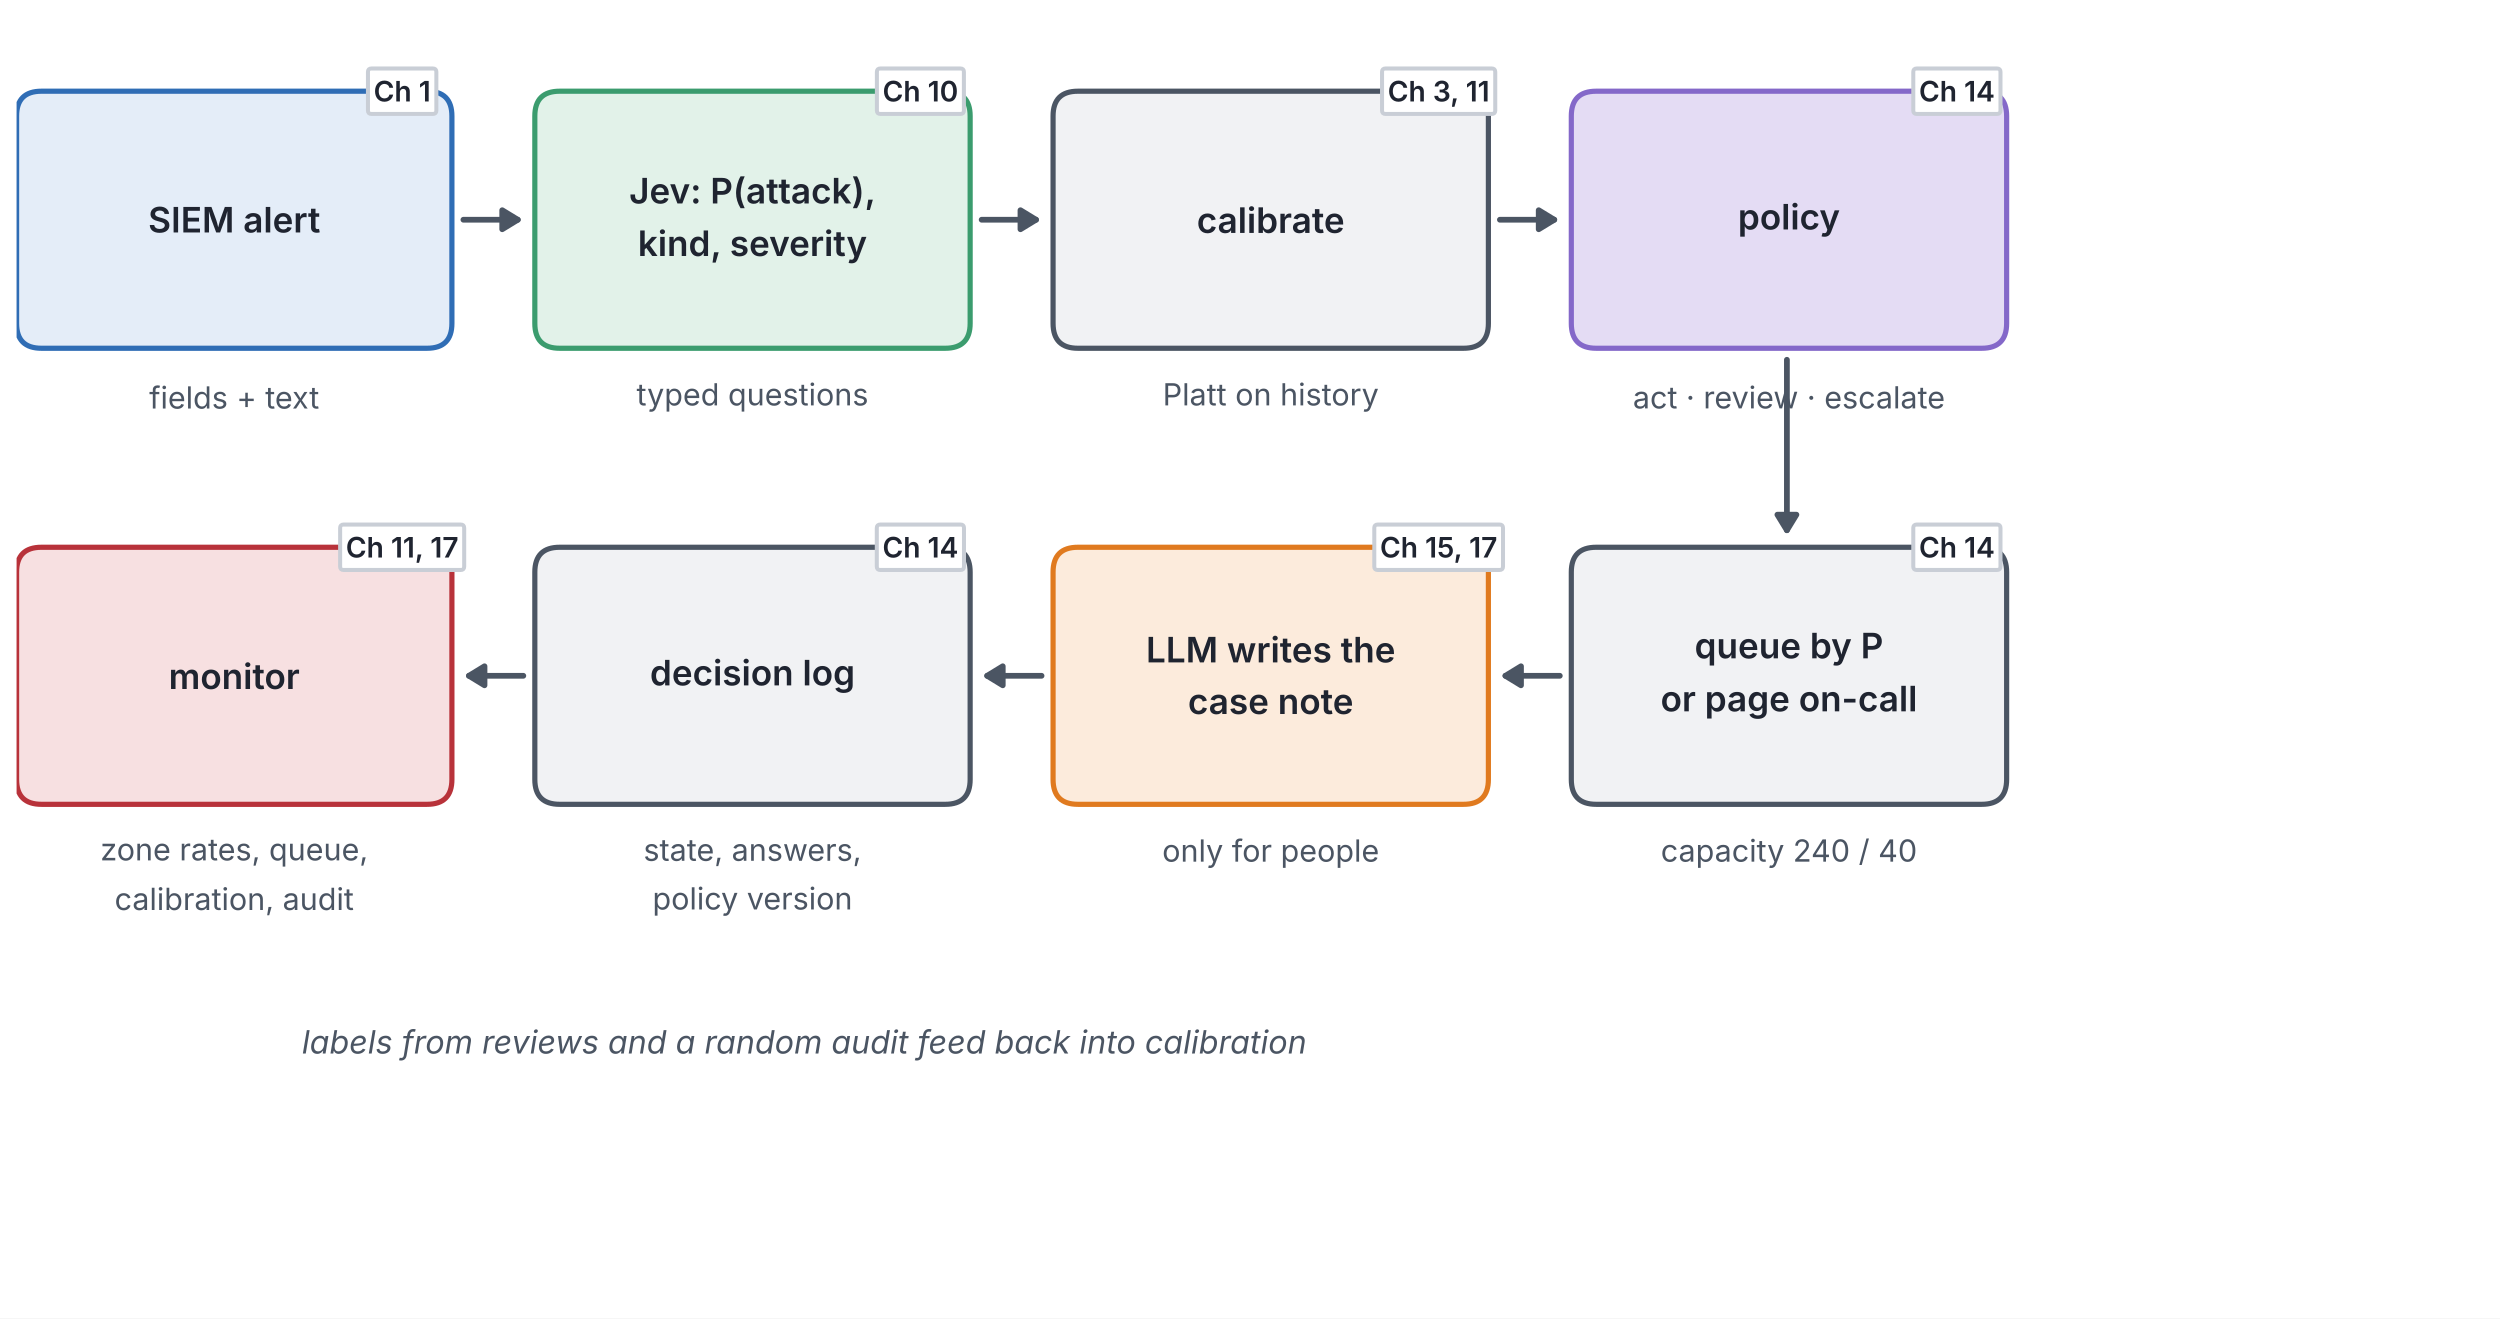
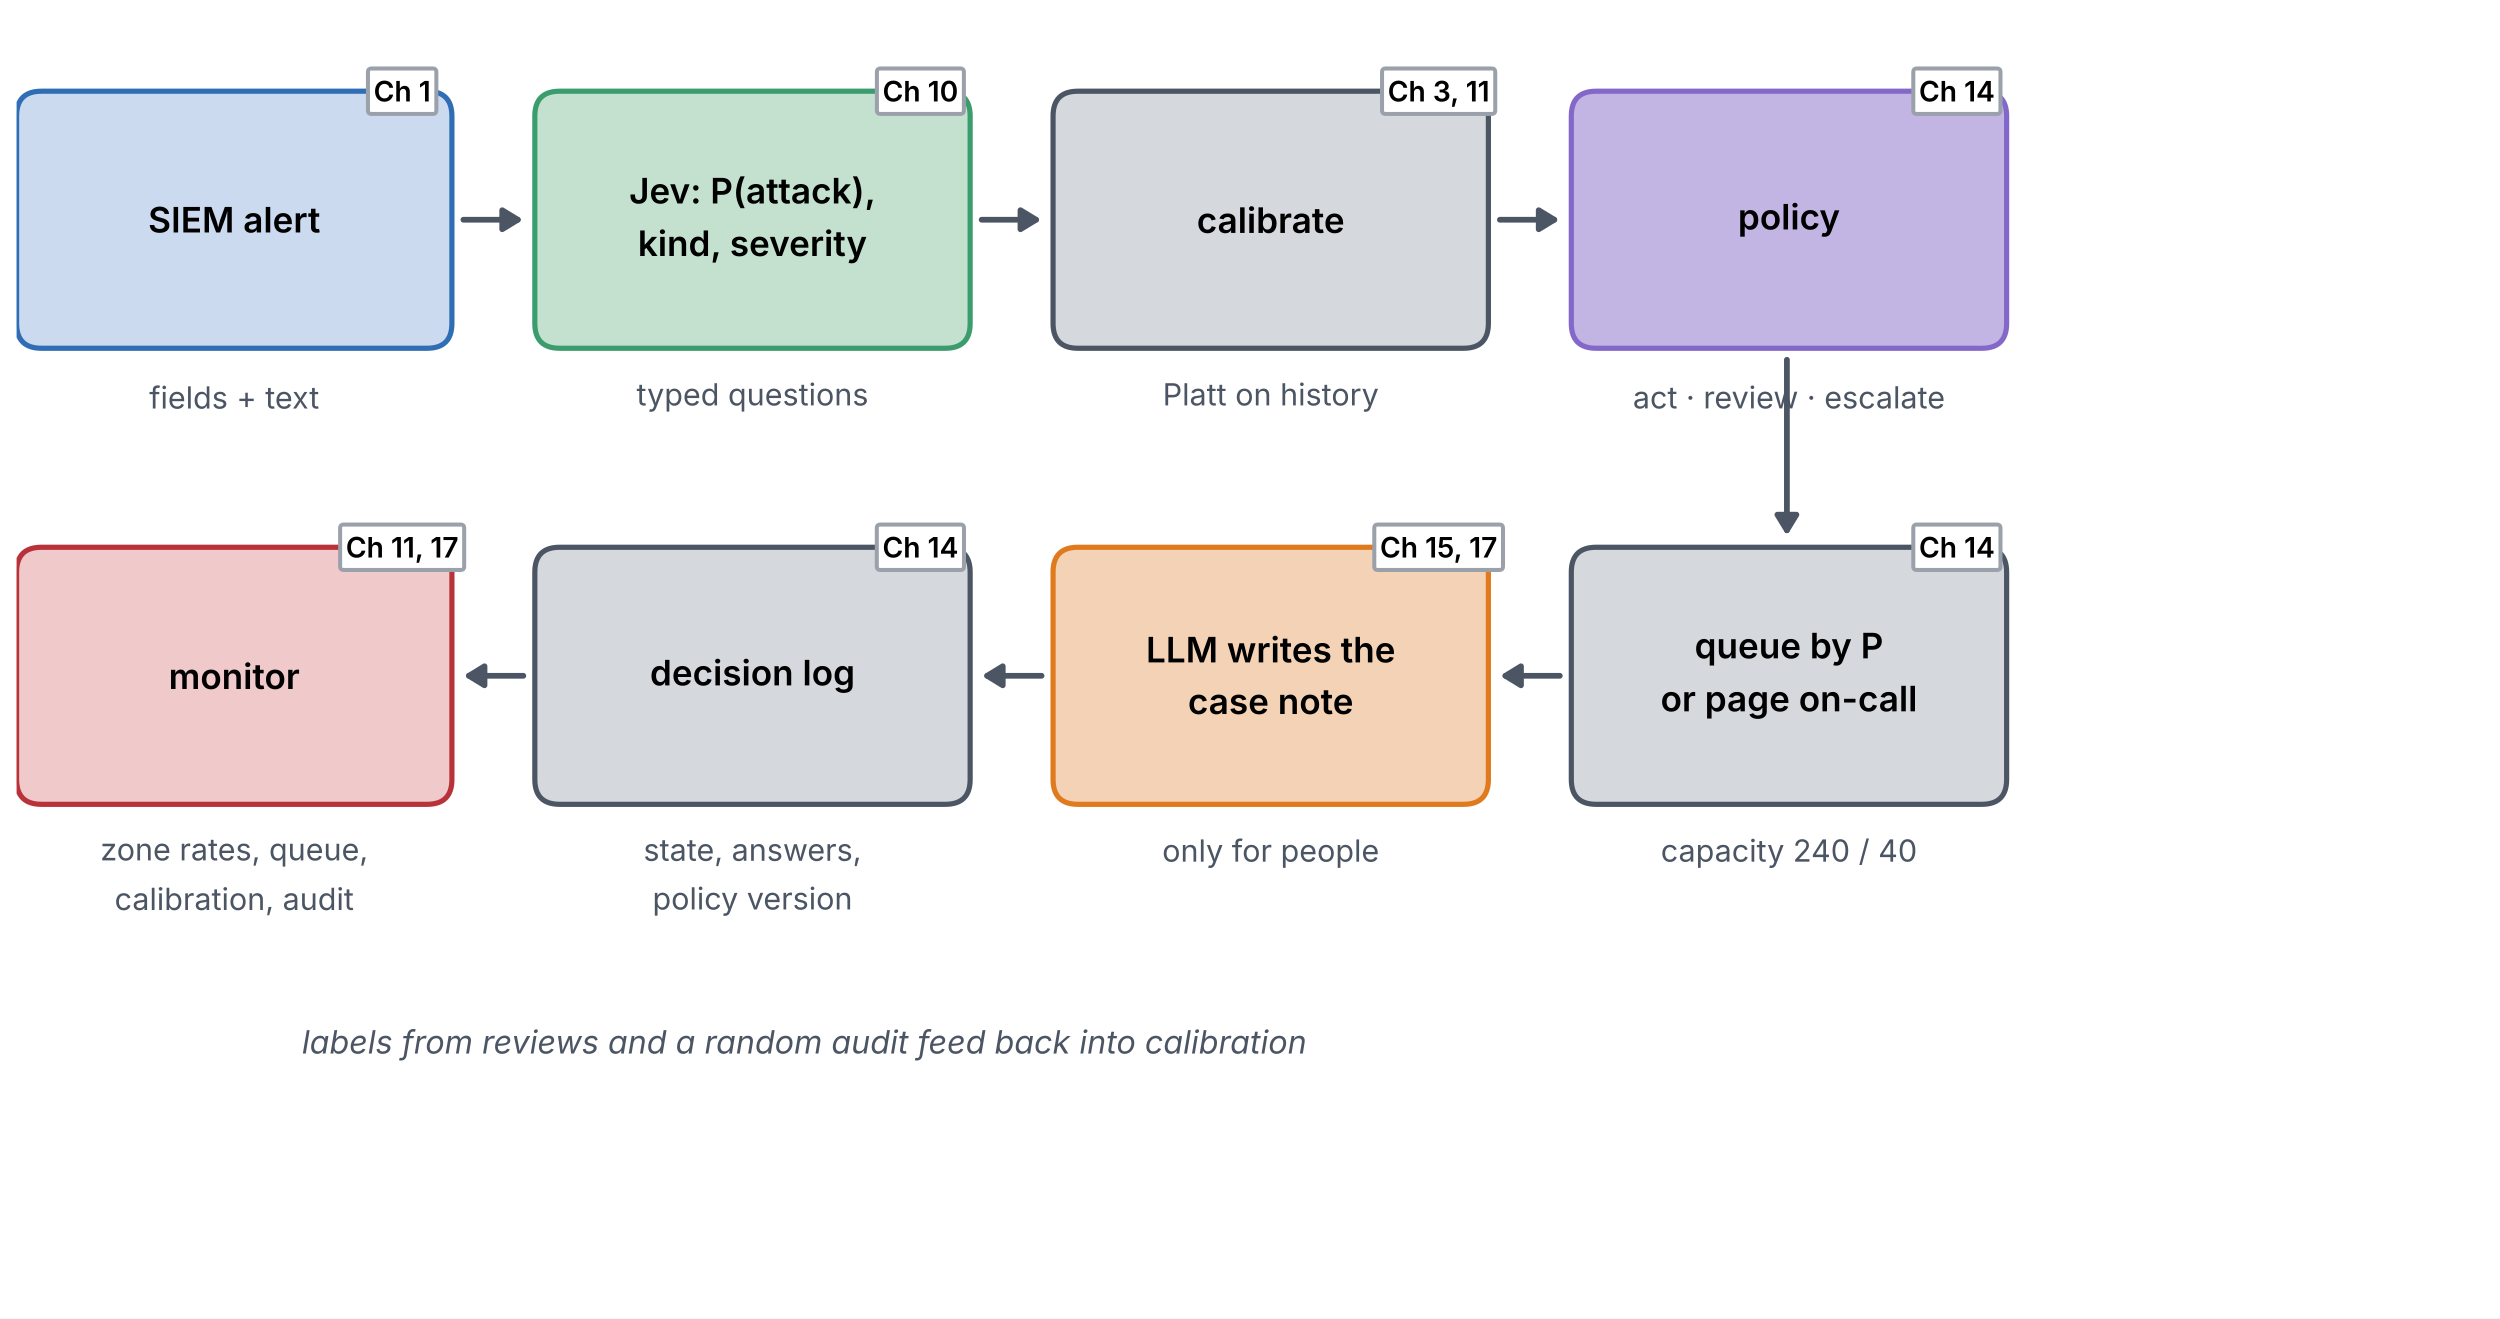
<svg xmlns="http://www.w3.org/2000/svg" width="434.16pt" height="228.96pt" viewBox="0 0 434.16 228.96" version="1.1">
  <defs>
    <style type="text/css">*{stroke-linejoin: round; stroke-linecap: butt}</style>
  </defs>
  <g id="figure_1">
    <g id="patch_1">
      <path d="M 0 228.96  L 434.16 228.96  L 434.16 -0  L 0 -0  z " style="fill: #ffffff" />
    </g>
    <g id="axes_1">
      <g id="patch_2">
-         <path d="M 80.48 38.16  Q 85.68 38.16 89.92 38.16  " clip-path="url(#p9fbb9185a8)" style="fill: none; stroke: #4b5563; stroke-linecap: round" />
-         <path d="M 87.22 36.51  L 89.92 38.16  L 87.22 39.81  z " clip-path="url(#p9fbb9185a8)" style="fill: #4b5563; stroke: #4b5563; stroke-linecap: round" />
+         <path d="M 80.48 38.16  Q 85.68 38.16 89.92 38.16  " clip-path="url(#pcda94e4dd8)" style="fill: none; stroke: #4b5563; stroke-linecap: round" />
+         <path d="M 87.22 36.51  L 89.92 38.16  L 87.22 39.81  z " clip-path="url(#pcda94e4dd8)" style="fill: #4b5563; stroke: #4b5563; stroke-linecap: round" />
      </g>
      <g id="patch_3">
-         <path d="M 170.48 38.16  Q 175.68 38.16 179.92 38.16  " clip-path="url(#p9fbb9185a8)" style="fill: none; stroke: #4b5563; stroke-linecap: round" />
-         <path d="M 177.22 36.51  L 179.92 38.16  L 177.22 39.81  z " clip-path="url(#p9fbb9185a8)" style="fill: #4b5563; stroke: #4b5563; stroke-linecap: round" />
+         <path d="M 170.48 38.16  Q 175.68 38.16 179.92 38.16  " clip-path="url(#pcda94e4dd8)" style="fill: none; stroke: #4b5563; stroke-linecap: round" />
+         <path d="M 177.22 36.51  L 179.92 38.16  L 177.22 39.81  z " clip-path="url(#pcda94e4dd8)" style="fill: #4b5563; stroke: #4b5563; stroke-linecap: round" />
      </g>
      <g id="patch_4">
-         <path d="M 260.48 38.16  Q 265.68 38.16 269.92 38.16  " clip-path="url(#p9fbb9185a8)" style="fill: none; stroke: #4b5563; stroke-linecap: round" />
-         <path d="M 267.22 36.51  L 269.92 38.16  L 267.22 39.81  z " clip-path="url(#p9fbb9185a8)" style="fill: #4b5563; stroke: #4b5563; stroke-linecap: round" />
+         <path d="M 260.48 38.16  Q 265.68 38.16 269.92 38.16  " clip-path="url(#pcda94e4dd8)" style="fill: none; stroke: #4b5563; stroke-linecap: round" />
+         <path d="M 267.22 36.51  L 269.92 38.16  L 267.22 39.81  z " clip-path="url(#pcda94e4dd8)" style="fill: #4b5563; stroke: #4b5563; stroke-linecap: round" />
      </g>
      <g id="patch_5">
-         <path d="M 310.32 62.484  Q 310.32 77.762 310.32 92.082  " clip-path="url(#p9fbb9185a8)" style="fill: none; stroke: #4b5563; stroke-linecap: round" />
-         <path d="M 311.97 89.382  L 310.32 92.082  L 308.67 89.382  z " clip-path="url(#p9fbb9185a8)" style="fill: #4b5563; stroke: #4b5563; stroke-linecap: round" />
+         <path d="M 310.32 62.484  Q 310.32 77.762 310.32 92.082  " clip-path="url(#pcda94e4dd8)" style="fill: none; stroke: #4b5563; stroke-linecap: round" />
+         <path d="M 311.97 89.382  L 310.32 92.082  L 308.67 89.382  z " clip-path="url(#pcda94e4dd8)" style="fill: #4b5563; stroke: #4b5563; stroke-linecap: round" />
      </g>
      <g id="patch_6">
-         <path d="M 270.88 117.36  Q 265.68 117.36 261.44 117.36  " clip-path="url(#p9fbb9185a8)" style="fill: none; stroke: #4b5563; stroke-linecap: round" />
-         <path d="M 264.14 119.01  L 261.44 117.36  L 264.14 115.71  z " clip-path="url(#p9fbb9185a8)" style="fill: #4b5563; stroke: #4b5563; stroke-linecap: round" />
+         <path d="M 270.88 117.36  Q 265.68 117.36 261.44 117.36  " clip-path="url(#pcda94e4dd8)" style="fill: none; stroke: #4b5563; stroke-linecap: round" />
+         <path d="M 264.14 119.01  L 261.44 117.36  L 264.14 115.71  z " clip-path="url(#pcda94e4dd8)" style="fill: #4b5563; stroke: #4b5563; stroke-linecap: round" />
      </g>
      <g id="patch_7">
-         <path d="M 180.88 117.36  Q 175.68 117.36 171.44 117.36  " clip-path="url(#p9fbb9185a8)" style="fill: none; stroke: #4b5563; stroke-linecap: round" />
-         <path d="M 174.14 119.01  L 171.44 117.36  L 174.14 115.71  z " clip-path="url(#p9fbb9185a8)" style="fill: #4b5563; stroke: #4b5563; stroke-linecap: round" />
+         <path d="M 180.88 117.36  Q 175.68 117.36 171.44 117.36  " clip-path="url(#pcda94e4dd8)" style="fill: none; stroke: #4b5563; stroke-linecap: round" />
+         <path d="M 174.14 119.01  L 171.44 117.36  L 174.14 115.71  z " clip-path="url(#pcda94e4dd8)" style="fill: #4b5563; stroke: #4b5563; stroke-linecap: round" />
      </g>
      <g id="patch_8">
-         <path d="M 90.88 117.36  Q 85.68 117.36 81.44 117.36  " clip-path="url(#p9fbb9185a8)" style="fill: none; stroke: #4b5563; stroke-linecap: round" />
-         <path d="M 84.14 119.01  L 81.44 117.36  L 84.14 115.71  z " clip-path="url(#p9fbb9185a8)" style="fill: #4b5563; stroke: #4b5563; stroke-linecap: round" />
+         <path d="M 90.88 117.36  Q 85.68 117.36 81.44 117.36  " clip-path="url(#pcda94e4dd8)" style="fill: none; stroke: #4b5563; stroke-linecap: round" />
+         <path d="M 84.14 119.01  L 81.44 117.36  L 84.14 115.71  z " clip-path="url(#pcda94e4dd8)" style="fill: #4b5563; stroke: #4b5563; stroke-linecap: round" />
      </g>
      <g id="patch_9">
-         <path d="M 7.2 60.48  L 74.16 60.48  Q 78.48 60.48 78.48 56.16  L 78.48 20.16  Q 78.48 15.84 74.16 15.84  L 7.2 15.84  Q 2.88 15.84 2.88 20.16  L 2.88 56.16  Q 2.88 60.48 7.2 60.48  z " clip-path="url(#p9fbb9185a8)" style="fill: #e4edf8; stroke: #2f6db5; stroke-width: 0.9; stroke-linejoin: miter" />
+         <path d="M 7.2 60.48  L 74.16 60.48  Q 78.48 60.48 78.48 56.16  L 78.48 20.16  Q 78.48 15.84 74.16 15.84  L 7.2 15.84  Q 2.88 15.84 2.88 20.16  L 2.88 56.16  Q 2.88 60.48 7.2 60.48  z " clip-path="url(#pcda94e4dd8)" style="fill: #cbdaef; stroke: #2f6db5; stroke-width: 0.9; stroke-linejoin: miter" />
      </g>
      <g id="patch_10">
-         <path d="M 97.2 60.48  L 164.16 60.48  Q 168.48 60.48 168.48 56.16  L 168.48 20.16  Q 168.48 15.84 164.16 15.84  L 97.2 15.84  Q 92.88 15.84 92.88 20.16  L 92.88 56.16  Q 92.88 60.48 97.2 60.48  z " clip-path="url(#p9fbb9185a8)" style="fill: #e2f2e9; stroke: #3b9c6e; stroke-width: 0.9; stroke-linejoin: miter" />
+         <path d="M 97.2 60.48  L 164.16 60.48  Q 168.48 60.48 168.48 56.16  L 168.48 20.16  Q 168.48 15.84 164.16 15.84  L 97.2 15.84  Q 92.88 15.84 92.88 20.16  L 92.88 56.16  Q 92.88 60.48 97.2 60.48  z " clip-path="url(#pcda94e4dd8)" style="fill: #c4e1d0; stroke: #3b9c6e; stroke-width: 0.9; stroke-linejoin: miter" />
      </g>
      <g id="patch_11">
-         <path d="M 187.2 60.48  L 254.16 60.48  Q 258.48 60.48 258.48 56.16  L 258.48 20.16  Q 258.48 15.84 254.16 15.84  L 187.2 15.84  Q 182.88 15.84 182.88 20.16  L 182.88 56.16  Q 182.88 60.48 187.2 60.48  z " clip-path="url(#p9fbb9185a8)" style="fill: #f1f2f4; stroke: #4b5563; stroke-width: 0.9; stroke-linejoin: miter" />
+         <path d="M 187.2 60.48  L 254.16 60.48  Q 258.48 60.48 258.48 56.16  L 258.48 20.16  Q 258.48 15.84 254.16 15.84  L 187.2 15.84  Q 182.88 15.84 182.88 20.16  L 182.88 56.16  Q 182.88 60.48 187.2 60.48  z " clip-path="url(#pcda94e4dd8)" style="fill: #d5d8dd; stroke: #4b5563; stroke-width: 0.9; stroke-linejoin: miter" />
      </g>
      <g id="patch_12">
-         <path d="M 277.2 60.48  L 344.16 60.48  Q 348.48 60.48 348.48 56.16  L 348.48 20.16  Q 348.48 15.84 344.16 15.84  L 277.2 15.84  Q 272.88 15.84 272.88 20.16  L 272.88 56.16  Q 272.88 60.48 277.2 60.48  z " clip-path="url(#p9fbb9185a8)" style="fill: #e4dcf4; stroke: #8468c9; stroke-width: 0.9; stroke-linejoin: miter" />
+         <path d="M 277.2 60.48  L 344.16 60.48  Q 348.48 60.48 348.48 56.16  L 348.48 20.16  Q 348.48 15.84 344.16 15.84  L 277.2 15.84  Q 272.88 15.84 272.88 20.16  L 272.88 56.16  Q 272.88 60.48 277.2 60.48  z " clip-path="url(#pcda94e4dd8)" style="fill: #c3b5e3; stroke: #8468c9; stroke-width: 0.9; stroke-linejoin: miter" />
      </g>
      <g id="patch_13">
-         <path d="M 277.2 139.68  L 344.16 139.68  Q 348.48 139.68 348.48 135.36  L 348.48 99.36  Q 348.48 95.04 344.16 95.04  L 277.2 95.04  Q 272.88 95.04 272.88 99.36  L 272.88 135.36  Q 272.88 139.68 277.2 139.68  z " clip-path="url(#p9fbb9185a8)" style="fill: #f1f2f4; stroke: #4b5563; stroke-width: 0.9; stroke-linejoin: miter" />
+         <path d="M 277.2 139.68  L 344.16 139.68  Q 348.48 139.68 348.48 135.36  L 348.48 99.36  Q 348.48 95.04 344.16 95.04  L 277.2 95.04  Q 272.88 95.04 272.88 99.36  L 272.88 135.36  Q 272.88 139.68 277.2 139.68  z " clip-path="url(#pcda94e4dd8)" style="fill: #d5d8dd; stroke: #4b5563; stroke-width: 0.9; stroke-linejoin: miter" />
      </g>
      <g id="patch_14">
-         <path d="M 187.2 139.68  L 254.16 139.68  Q 258.48 139.68 258.48 135.36  L 258.48 99.36  Q 258.48 95.04 254.16 95.04  L 187.2 95.04  Q 182.88 95.04 182.88 99.36  L 182.88 135.36  Q 182.88 139.68 187.2 139.68  z " clip-path="url(#p9fbb9185a8)" style="fill: #fcebdc; stroke: #e07a1f; stroke-width: 0.9; stroke-linejoin: miter" />
+         <path d="M 187.2 139.68  L 254.16 139.68  Q 258.48 139.68 258.48 135.36  L 258.48 99.36  Q 258.48 95.04 254.16 95.04  L 187.2 95.04  Q 182.88 95.04 182.88 99.36  L 182.88 135.36  Q 182.88 139.68 187.2 139.68  z " clip-path="url(#pcda94e4dd8)" style="fill: #f3d2b6; stroke: #e07a1f; stroke-width: 0.9; stroke-linejoin: miter" />
      </g>
      <g id="patch_15">
-         <path d="M 97.2 139.68  L 164.16 139.68  Q 168.48 139.68 168.48 135.36  L 168.48 99.36  Q 168.48 95.04 164.16 95.04  L 97.2 95.04  Q 92.88 95.04 92.88 99.36  L 92.88 135.36  Q 92.88 139.68 97.2 139.68  z " clip-path="url(#p9fbb9185a8)" style="fill: #f1f2f4; stroke: #4b5563; stroke-width: 0.9; stroke-linejoin: miter" />
+         <path d="M 97.2 139.68  L 164.16 139.68  Q 168.48 139.68 168.48 135.36  L 168.48 99.36  Q 168.48 95.04 164.16 95.04  L 97.2 95.04  Q 92.88 95.04 92.88 99.36  L 92.88 135.36  Q 92.88 139.68 97.2 139.68  z " clip-path="url(#pcda94e4dd8)" style="fill: #d5d8dd; stroke: #4b5563; stroke-width: 0.9; stroke-linejoin: miter" />
      </g>
      <g id="patch_16">
-         <path d="M 7.2 139.68  L 74.16 139.68  Q 78.48 139.68 78.48 135.36  L 78.48 99.36  Q 78.48 95.04 74.16 95.04  L 7.2 95.04  Q 2.88 95.04 2.88 99.36  L 2.88 135.36  Q 2.88 139.68 7.2 139.68  z " clip-path="url(#p9fbb9185a8)" style="fill: #f7e0e1; stroke: #b8323a; stroke-width: 0.9; stroke-linejoin: miter" />
+         <path d="M 7.2 139.68  L 74.16 139.68  Q 78.48 139.68 78.48 135.36  L 78.48 99.36  Q 78.48 95.04 74.16 95.04  L 7.2 95.04  Q 2.88 95.04 2.88 99.36  L 2.88 135.36  Q 2.88 139.68 7.2 139.68  z " clip-path="url(#pcda94e4dd8)" style="fill: #f0caca; stroke: #b8323a; stroke-width: 0.9; stroke-linejoin: miter" />
      </g>
      <g id="text_1">
-         <text style="font-weight: 600; font-size: 6.1px; font-family: 'Inter'; text-anchor: middle; fill: #1f2430" x="40.68" y="40.375" transform="rotate(-0 40.68 40.37459)">SIEM alert</text>
+         <text style="font-weight: 600; font-size: 6.1px; font-family: 'Inter'; text-anchor: middle" x="40.68" y="40.375" transform="rotate(-0 40.68 40.37459)">SIEM alert</text>
      </g>
      <g id="text_2">
        <text style="font-size: 5.3px; font-family: 'Inter'; text-anchor: middle; fill: #4b5563" x="40.68" y="70.956" transform="rotate(-0 40.68 70.95582)">fields + text</text>
      </g>
      <g id="text_3">
-         <text style="font-weight: 600; font-size: 6.1px; font-family: 'Inter'; fill: #1f2430" transform="translate(109.2557 35.33127)">Jev: P(attack),</text>
-         <text style="font-weight: 600; font-size: 6.1px; font-family: 'Inter'; fill: #1f2430" transform="translate(110.7721 44.46334)">kind, severity</text>
+         <text style="font-weight: 600; font-size: 6.1px; font-family: 'Inter'" transform="translate(109.2557 35.33127)">Jev: P(attack),</text>
+         <text style="font-weight: 600; font-size: 6.1px; font-family: 'Inter'" transform="translate(110.7721 44.46334)">kind, severity</text>
      </g>
      <g id="text_4">
        <text style="font-size: 5.3px; font-family: 'Inter'; text-anchor: middle; fill: #4b5563" x="130.68" y="70.408" transform="rotate(-0 130.68 70.40842)">typed questions</text>
      </g>
      <g id="text_5">
-         <text style="font-weight: 600; font-size: 6.1px; font-family: 'Inter'; text-anchor: middle; fill: #1f2430" x="220.68" y="40.45" transform="rotate(-0 220.68 40.45036)">calibrate</text>
+         <text style="font-weight: 600; font-size: 6.1px; font-family: 'Inter'; text-anchor: middle" x="220.68" y="40.45" transform="rotate(-0 220.68 40.45036)">calibrate</text>
      </g>
      <g id="text_6">
        <text style="font-size: 5.3px; font-family: 'Inter'; text-anchor: middle; fill: #4b5563" x="220.68" y="70.408" transform="rotate(-0 220.68 70.40842)">Platt on history</text>
      </g>
      <g id="text_7">
-         <text style="font-weight: 600; font-size: 6.1px; font-family: 'Inter'; text-anchor: middle; fill: #1f2430" x="310.68" y="39.85" transform="rotate(-0 310.68 39.85037)">policy</text>
+         <text style="font-weight: 600; font-size: 6.1px; font-family: 'Inter'; text-anchor: middle" x="310.68" y="39.85" transform="rotate(-0 310.68 39.85037)">policy</text>
      </g>
      <g id="text_8">
        <text style="font-size: 5.3px; font-family: 'Inter'; text-anchor: middle; fill: #4b5563" x="310.68" y="70.926" transform="rotate(-0 310.68 70.926)">act · review · escalate</text>
      </g>
      <g id="text_9">
-         <text style="font-weight: 600; font-size: 6.1px; font-family: 'Inter'; fill: #1f2430" transform="translate(294.2886 114.3316)">queue by P</text>
-         <text style="font-weight: 600; font-size: 6.1px; font-family: 'Inter'; fill: #1f2430" transform="translate(288.3816 123.5337)">or page on-call</text>
+         <text style="font-weight: 600; font-size: 6.1px; font-family: 'Inter'" transform="translate(294.2886 114.3316)">queue by P</text>
+         <text style="font-weight: 600; font-size: 6.1px; font-family: 'Inter'" transform="translate(288.3816 123.5337)">or page on-call</text>
      </g>
      <g id="text_10">
        <text style="font-size: 5.3px; font-family: 'Inter'; text-anchor: middle; fill: #4b5563" x="310.68" y="149.636" transform="rotate(-0 310.68 149.6358)">capacity 240 / 40</text>
      </g>
      <g id="text_11">
-         <text style="font-weight: 600; font-size: 6.1px; font-family: 'Inter'; fill: #1f2430" transform="translate(199.0117 115.0374)">LLM writes the</text>
-         <text style="font-weight: 600; font-size: 6.1px; font-family: 'Inter'; fill: #1f2430" transform="translate(206.3007 123.9998)">case note</text>
+         <text style="font-weight: 600; font-size: 6.1px; font-family: 'Inter'" transform="translate(199.0117 115.0374)">LLM writes the</text>
+         <text style="font-weight: 600; font-size: 6.1px; font-family: 'Inter'" transform="translate(206.3007 123.9998)">case note</text>
      </g>
      <g id="text_12">
        <text style="font-size: 5.3px; font-family: 'Inter'; text-anchor: middle; fill: #4b5563" x="220.68" y="149.636" transform="rotate(-0 220.68 149.6358)">only for people</text>
      </g>
      <g id="text_13">
-         <text style="font-weight: 600; font-size: 6.1px; font-family: 'Inter'; text-anchor: middle; fill: #1f2430" x="130.68" y="119.027" transform="rotate(-0 130.68 119.0265)">decision log</text>
+         <text style="font-weight: 600; font-size: 6.1px; font-family: 'Inter'; text-anchor: middle" x="130.68" y="119.027" transform="rotate(-0 130.68 119.0265)">decision log</text>
      </g>
      <g id="text_14">
        <text style="font-size: 5.3px; font-family: 'Inter'; fill: #4b5563" transform="translate(111.7404 149.4946)">state, answers,</text>
        <text style="font-size: 5.3px; font-family: 'Inter'; fill: #4b5563" transform="translate(113.3126 157.9451)">policy version</text>
      </g>
      <g id="text_15">
-         <text style="font-weight: 600; font-size: 6.1px; font-family: 'Inter'; text-anchor: middle; fill: #1f2430" x="40.68" y="119.65" transform="rotate(-0 40.68 119.6504)">monitor</text>
+         <text style="font-weight: 600; font-size: 6.1px; font-family: 'Inter'; text-anchor: middle" x="40.68" y="119.65" transform="rotate(-0 40.68 119.6504)">monitor</text>
      </g>
      <g id="text_16">
        <text style="font-size: 5.3px; font-family: 'Inter'; fill: #4b5563" transform="translate(17.42169 149.4184)">zone rates, queue,</text>
        <text style="font-size: 5.3px; font-family: 'Inter'; fill: #4b5563" transform="translate(19.9011 158.0316)">calibration, audit</text>
      </g>
      <g id="text_17">
        <text style="font-style: italic; font-size: 5.6px; font-family: 'Inter'; text-anchor: middle; fill: #4b5563" x="139.68" y="182.96" transform="rotate(-0 139.68 182.9603)">labels from reviews and a random audit feed back into calibration</text>
      </g>
      <g id="text_18">
        <g id="patch_17">
-           <path d="M 64.489 19.784  L 75.191 19.784  Q 75.779 19.784 75.779 19.196  L 75.779 12.484  Q 75.779 11.896 75.191 11.896  L 64.489 11.896  Q 63.901 11.896 63.901 12.484  L 63.901 19.196  Q 63.901 19.784 64.489 19.784  z " style="fill: #ffffff; stroke: #c9ced6; stroke-width: 0.7; stroke-linejoin: miter" />
+           <path d="M 64.489 19.784  L 75.191 19.784  Q 75.779 19.784 75.779 19.196  L 75.779 12.484  Q 75.779 11.896 75.191 11.896  L 64.489 11.896  Q 63.901 11.896 63.901 12.484  L 63.901 19.196  Q 63.901 19.784 64.489 19.784  z " style="fill: #ffffff; stroke: #9aa1ab; stroke-width: 0.7; stroke-linejoin: miter" />
        </g>
-         <text style="font-weight: 600; font-size: 4.9px; font-family: 'Inter'; text-anchor: middle; fill: #1f2430" x="69.84" y="17.622" transform="rotate(-0 69.84 17.62247)">Ch 1</text>
+         <text style="font-weight: 600; font-size: 4.9px; font-family: 'Inter'; text-anchor: middle" x="69.84" y="17.622" transform="rotate(-0 69.84 17.62247)">Ch 1</text>
      </g>
      <g id="text_19">
        <g id="patch_18">
-           <path d="M 152.873 19.784  L 166.807 19.784  Q 167.395 19.784 167.395 19.196  L 167.395 12.484  Q 167.395 11.896 166.807 11.896  L 152.873 11.896  Q 152.285 11.896 152.285 12.484  L 152.285 19.196  Q 152.285 19.784 152.873 19.784  z " style="fill: #ffffff; stroke: #c9ced6; stroke-width: 0.7; stroke-linejoin: miter" />
+           <path d="M 152.873 19.784  L 166.807 19.784  Q 167.395 19.784 167.395 19.196  L 167.395 12.484  Q 167.395 11.896 166.807 11.896  L 152.873 11.896  Q 152.285 11.896 152.285 12.484  L 152.285 19.196  Q 152.285 19.784 152.873 19.784  z " style="fill: #ffffff; stroke: #9aa1ab; stroke-width: 0.7; stroke-linejoin: miter" />
        </g>
-         <text style="font-weight: 600; font-size: 4.9px; font-family: 'Inter'; text-anchor: middle; fill: #1f2430" x="159.84" y="17.622" transform="rotate(-0 159.84 17.62247)">Ch 10</text>
+         <text style="font-weight: 600; font-size: 4.9px; font-family: 'Inter'; text-anchor: middle" x="159.84" y="17.622" transform="rotate(-0 159.84 17.62247)">Ch 10</text>
      </g>
      <g id="text_20">
        <g id="patch_19">
-           <path d="M 240.598 19.784  L 259.082 19.784  Q 259.67 19.784 259.67 19.196  L 259.67 12.484  Q 259.67 11.896 259.082 11.896  L 240.598 11.896  Q 240.01 11.896 240.01 12.484  L 240.01 19.196  Q 240.01 19.784 240.598 19.784  z " style="fill: #ffffff; stroke: #c9ced6; stroke-width: 0.7; stroke-linejoin: miter" />
+           <path d="M 240.598 19.784  L 259.082 19.784  Q 259.67 19.784 259.67 19.196  L 259.67 12.484  Q 259.67 11.896 259.082 11.896  L 240.598 11.896  Q 240.01 11.896 240.01 12.484  L 240.01 19.196  Q 240.01 19.784 240.598 19.784  z " style="fill: #ffffff; stroke: #9aa1ab; stroke-width: 0.7; stroke-linejoin: miter" />
        </g>
-         <text style="font-weight: 600; font-size: 4.9px; font-family: 'Inter'; text-anchor: middle; fill: #1f2430" x="249.84" y="17.622" transform="rotate(-0 249.84 17.62247)">Ch 3, 11</text>
+         <text style="font-weight: 600; font-size: 4.9px; font-family: 'Inter'; text-anchor: middle" x="249.84" y="17.622" transform="rotate(-0 249.84 17.62247)">Ch 3, 11</text>
      </g>
      <g id="text_21">
        <g id="patch_20">
-           <path d="M 332.857 19.784  L 346.823 19.784  Q 347.411 19.784 347.411 19.196  L 347.411 12.484  Q 347.411 11.896 346.823 11.896  L 332.857 11.896  Q 332.269 11.896 332.269 12.484  L 332.269 19.196  Q 332.269 19.784 332.857 19.784  z " style="fill: #ffffff; stroke: #c9ced6; stroke-width: 0.7; stroke-linejoin: miter" />
+           <path d="M 332.857 19.784  L 346.823 19.784  Q 347.411 19.784 347.411 19.196  L 347.411 12.484  Q 347.411 11.896 346.823 11.896  L 332.857 11.896  Q 332.269 11.896 332.269 12.484  L 332.269 19.196  Q 332.269 19.784 332.857 19.784  z " style="fill: #ffffff; stroke: #9aa1ab; stroke-width: 0.7; stroke-linejoin: miter" />
        </g>
-         <text style="font-weight: 600; font-size: 4.9px; font-family: 'Inter'; text-anchor: middle; fill: #1f2430" x="339.84" y="17.622" transform="rotate(-0 339.84 17.62247)">Ch 14</text>
+         <text style="font-weight: 600; font-size: 4.9px; font-family: 'Inter'; text-anchor: middle" x="339.84" y="17.622" transform="rotate(-0 339.84 17.62247)">Ch 14</text>
      </g>
      <g id="text_22">
        <g id="patch_21">
-           <path d="M 332.857 98.984  L 346.823 98.984  Q 347.411 98.984 347.411 98.396  L 347.411 91.684  Q 347.411 91.096 346.823 91.096  L 332.857 91.096  Q 332.269 91.096 332.269 91.684  L 332.269 98.396  Q 332.269 98.984 332.857 98.984  z " style="fill: #ffffff; stroke: #c9ced6; stroke-width: 0.7; stroke-linejoin: miter" />
+           <path d="M 332.857 98.984  L 346.823 98.984  Q 347.411 98.984 347.411 98.396  L 347.411 91.684  Q 347.411 91.096 346.823 91.096  L 332.857 91.096  Q 332.269 91.096 332.269 91.684  L 332.269 98.396  Q 332.269 98.984 332.857 98.984  z " style="fill: #ffffff; stroke: #9aa1ab; stroke-width: 0.7; stroke-linejoin: miter" />
        </g>
-         <text style="font-weight: 600; font-size: 4.9px; font-family: 'Inter'; text-anchor: middle; fill: #1f2430" x="339.84" y="96.822" transform="rotate(-0 339.84 96.82247)">Ch 14</text>
+         <text style="font-weight: 600; font-size: 4.9px; font-family: 'Inter'; text-anchor: middle" x="339.84" y="96.822" transform="rotate(-0 339.84 96.82247)">Ch 14</text>
      </g>
      <g id="text_23">
        <g id="patch_22">
-           <path d="M 239.252 98.984  L 260.428 98.984  Q 261.016 98.984 261.016 98.396  L 261.016 91.684  Q 261.016 91.096 260.428 91.096  L 239.252 91.096  Q 238.664 91.096 238.664 91.684  L 238.664 98.396  Q 238.664 98.984 239.252 98.984  z " style="fill: #ffffff; stroke: #c9ced6; stroke-width: 0.7; stroke-linejoin: miter" />
+           <path d="M 239.252 98.984  L 260.428 98.984  Q 261.016 98.984 261.016 98.396  L 261.016 91.684  Q 261.016 91.096 260.428 91.096  L 239.252 91.096  Q 238.664 91.096 238.664 91.684  L 238.664 98.396  Q 238.664 98.984 239.252 98.984  z " style="fill: #ffffff; stroke: #9aa1ab; stroke-width: 0.7; stroke-linejoin: miter" />
        </g>
-         <text style="font-weight: 600; font-size: 4.9px; font-family: 'Inter'; text-anchor: middle; fill: #1f2430" x="249.84" y="96.822" transform="rotate(-0 249.84 96.82247)">Ch 15, 17</text>
+         <text style="font-weight: 600; font-size: 4.9px; font-family: 'Inter'; text-anchor: middle" x="249.84" y="96.822" transform="rotate(-0 249.84 96.82247)">Ch 15, 17</text>
      </g>
      <g id="text_24">
        <g id="patch_23">
-           <path d="M 152.857 98.984  L 166.823 98.984  Q 167.411 98.984 167.411 98.396  L 167.411 91.684  Q 167.411 91.096 166.823 91.096  L 152.857 91.096  Q 152.269 91.096 152.269 91.684  L 152.269 98.396  Q 152.269 98.984 152.857 98.984  z " style="fill: #ffffff; stroke: #c9ced6; stroke-width: 0.7; stroke-linejoin: miter" />
+           <path d="M 152.857 98.984  L 166.823 98.984  Q 167.411 98.984 167.411 98.396  L 167.411 91.684  Q 167.411 91.096 166.823 91.096  L 152.857 91.096  Q 152.269 91.096 152.269 91.684  L 152.269 98.396  Q 152.269 98.984 152.857 98.984  z " style="fill: #ffffff; stroke: #9aa1ab; stroke-width: 0.7; stroke-linejoin: miter" />
        </g>
-         <text style="font-weight: 600; font-size: 4.9px; font-family: 'Inter'; text-anchor: middle; fill: #1f2430" x="159.84" y="96.822" transform="rotate(-0 159.84 96.82247)">Ch 14</text>
+         <text style="font-weight: 600; font-size: 4.9px; font-family: 'Inter'; text-anchor: middle" x="159.84" y="96.822" transform="rotate(-0 159.84 96.82247)">Ch 14</text>
      </g>
      <g id="text_25">
        <g id="patch_24">
-           <path d="M 59.657 98.984  L 80.023 98.984  Q 80.611 98.984 80.611 98.396  L 80.611 91.684  Q 80.611 91.096 80.023 91.096  L 59.657 91.096  Q 59.069 91.096 59.069 91.684  L 59.069 98.396  Q 59.069 98.984 59.657 98.984  z " style="fill: #ffffff; stroke: #c9ced6; stroke-width: 0.7; stroke-linejoin: miter" />
+           <path d="M 59.657 98.984  L 80.023 98.984  Q 80.611 98.984 80.611 98.396  L 80.611 91.684  Q 80.611 91.096 80.023 91.096  L 59.657 91.096  Q 59.069 91.096 59.069 91.684  L 59.069 98.396  Q 59.069 98.984 59.657 98.984  z " style="fill: #ffffff; stroke: #9aa1ab; stroke-width: 0.7; stroke-linejoin: miter" />
        </g>
-         <text style="font-weight: 600; font-size: 4.9px; font-family: 'Inter'; text-anchor: middle; fill: #1f2430" x="69.84" y="96.822" transform="rotate(-0 69.84 96.82247)">Ch 11, 17</text>
+         <text style="font-weight: 600; font-size: 4.9px; font-family: 'Inter'; text-anchor: middle" x="69.84" y="96.822" transform="rotate(-0 69.84 96.82247)">Ch 11, 17</text>
      </g>
    </g>
  </g>
  <defs>
-     <clipPath id="p9fbb9185a8">
+     <clipPath id="pcda94e4dd8">
      <rect x="2.88" y="2.88" width="428.4" height="223.2" />
    </clipPath>
  </defs>
</svg>
